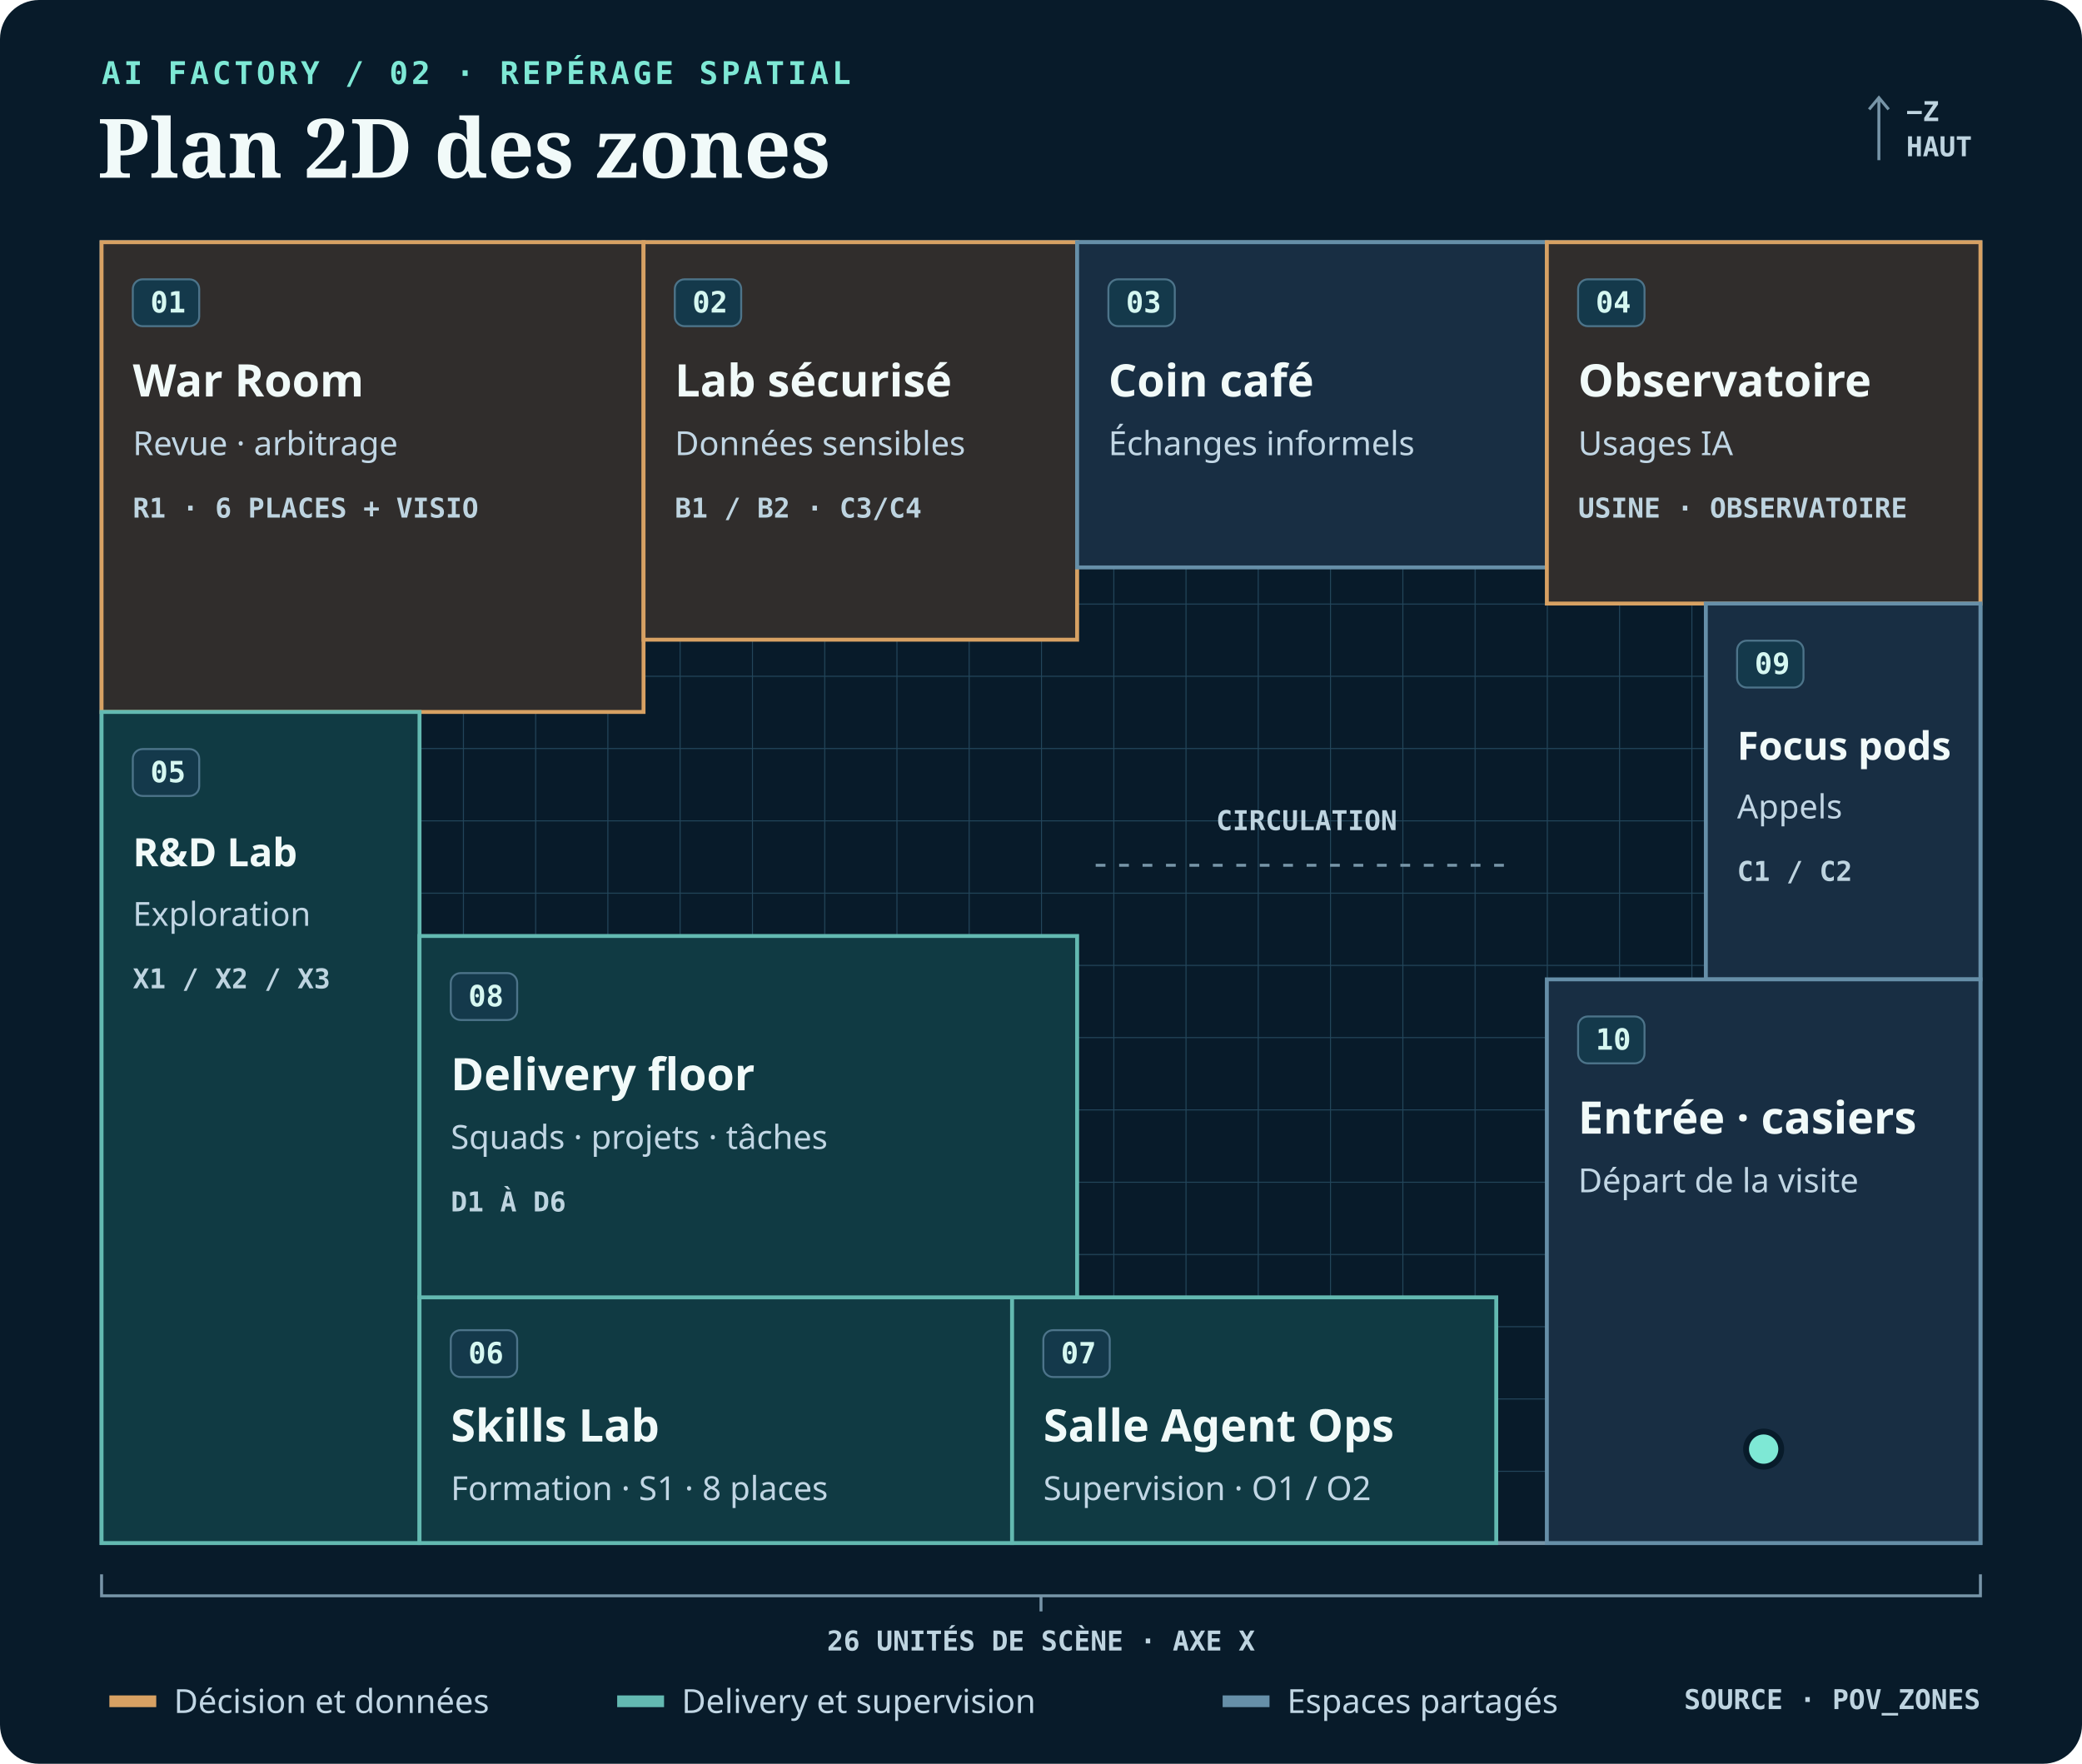
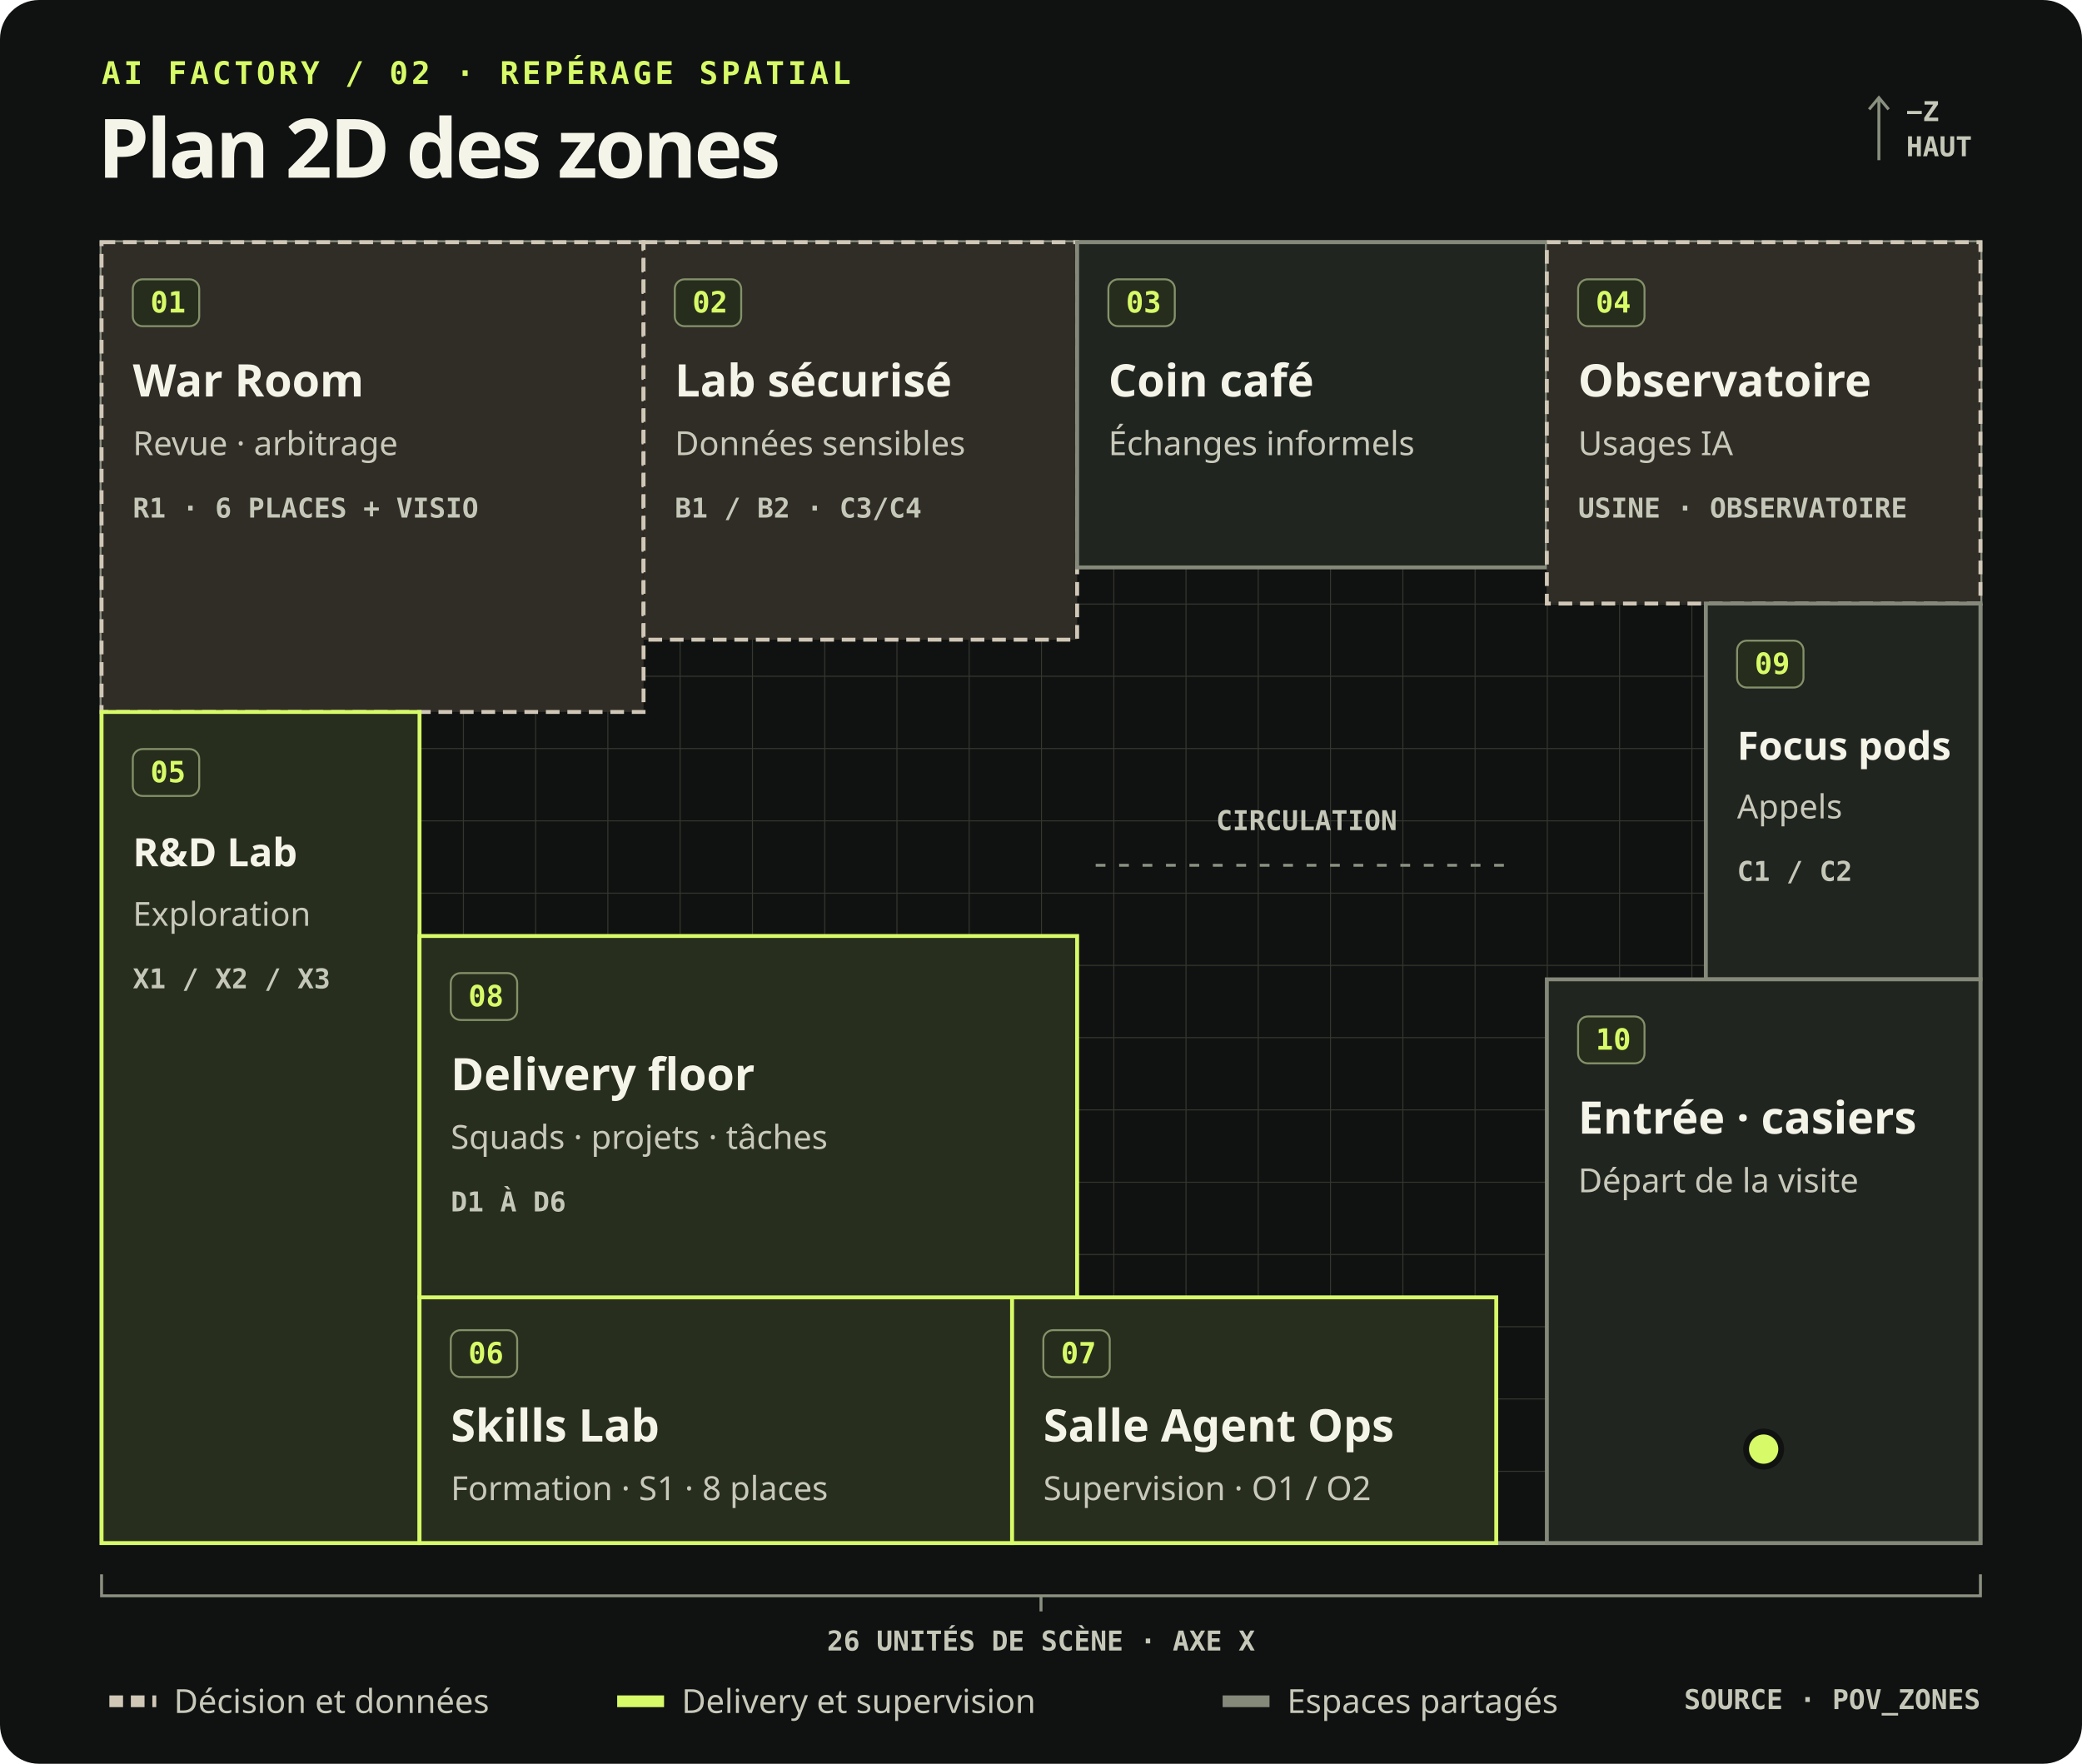
- <svg xmlns="http://www.w3.org/2000/svg" viewBox="0 0 1066 903" role="img" aria-labelledby="title description">
+ <svg xmlns="http://www.w3.org/2000/svg" xml:lang="fr" viewBox="0 0 1066 903" role="img" aria-labelledby="title description">
  <defs>
    <pattern id="grid" width="37" height="37" x="52" y="124" patternUnits="userSpaceOnUse">
-       <path d="M37 0H0V37" fill="none" stroke="#23465b" stroke-width="1" />
+       <path d="M37 0H0V37" fill="none" stroke="#34382e" stroke-width="1" />
    </pattern>
    <style>
-       .label{font:700 16px Consolas,monospace;letter-spacing:1.7px;fill:#7ee8d5}.title{font:700 42px Georgia,serif;fill:#f1faf9}.room{font:700 23px 'Trebuchet MS',sans-serif;fill:#f1faf9}.narrow{font-size:20px}.small{font:17px 'Trebuchet MS',sans-serif;fill:#c1d6e4}.note{font:700 14px Consolas,monospace;fill:#bed4e0}.number{font:700 15px Consolas,monospace;fill:#d6f7f1}.unit{stroke-width:2}.decision{fill:#302d2c;stroke:#d7a163}.delivery{fill:#103a43;stroke:#63b9b1}.shared{fill:#182e43;stroke:#668fa8}.stamp{fill:#14394b;stroke:#4d748a}.tick{stroke:#7795a8;stroke-width:1.5;fill:none}
+       .label{font:700 16px Consolas,monospace;letter-spacing:1.7px;fill:#d7fa68}
+       .title{font:750 42px 'Segoe UI',system-ui,sans-serif;letter-spacing:-1.4px;fill:#f5f4e9}
+       .room{font:700 23px 'Segoe UI',system-ui,sans-serif;fill:#f5f4e9}
+       .narrow{font-size:20px}
+       .small{font:17px 'Segoe UI',system-ui,sans-serif;fill:#c8c9ba}
+       .note{font:700 14px Consolas,monospace;fill:#c5c8b8}
+       .number{font:700 15px Consolas,monospace;fill:#d7fa68}
+       .unit{stroke-width:2}
+       .decision{fill:#302d27;stroke:#d0c7b7;stroke-dasharray:7 4}
+       .delivery{fill:#272e1d;stroke:#d7fa68}
+       .shared{fill:#212520;stroke:#84897a}
+       .stamp{fill:#262d1c;stroke:#84916a}
+       .tick{stroke:#8a9080;stroke-width:1.5;fill:none}
    </style>
  </defs>
-   <rect width="1066" height="903" rx="20" fill="#081b2a" />
+   <rect width="1066" height="903" rx="20" fill="#101211" />
  <text class="label" x="52" y="43">AI FACTORY / 02 · REPÉRAGE SPATIAL</text>
  <text class="title" x="50" y="91">Plan 2D des zones</text>
  <g transform="translate(962 50)">
    <path d="M0 32V0M-5 6L0 0L5 6" class="tick" />
    <text class="note" x="14" y="12">−Z</text>
    <text class="note" x="14" y="30">HAUT</text>
  </g>
-   <rect x="52" y="124" width="962" height="666" fill="url(#grid)" stroke="#7795a8" stroke-width="2" />
+   <rect x="52" y="124" width="962" height="666" fill="url(#grid)" stroke="#8a9080" stroke-width="2" />
  <g id="war-room">
    <rect class="unit decision" x="52" y="124" width="277.5" height="240.5" />
    <rect class="stamp" x="68" y="143" width="34" height="24" rx="5" />
    <text class="number" x="77" y="160">01</text>
    <text class="room" x="68" y="203">War Room</text>
    <text class="small" x="68" y="233">Revue · arbitrage</text>
    <text class="note" x="68" y="265">R1 · 6 PLACES + VISIO</text>
  </g>
  <g id="lab-securise">
    <rect class="unit decision" x="329.5" y="124" width="222" height="203.5" />
    <rect class="stamp" x="345.5" y="143" width="34" height="24" rx="5" />
    <text class="number" x="354.5" y="160">02</text>
    <text class="room" x="345.5" y="203">Lab sécurisé</text>
    <text class="small" x="345.5" y="233">Données sensibles</text>
    <text class="note" x="345.5" y="265">B1 / B2 · C3/C4</text>
  </g>
  <g id="coin-cafe">
    <rect class="unit shared" x="551.5" y="124" width="240.5" height="166.5" />
    <rect class="stamp" x="567.5" y="143" width="34" height="24" rx="5" />
    <text class="number" x="576.5" y="160">03</text>
    <text class="room" x="567.5" y="203">Coin café</text>
    <text class="small" x="567.5" y="233">Échanges informels</text>
  </g>
  <g id="observatoire">
    <rect class="unit decision" x="792" y="124" width="222" height="185" />
    <rect class="stamp" x="808" y="143" width="34" height="24" rx="5" />
    <text class="number" x="817" y="160">04</text>
    <text class="room" x="808" y="203">Observatoire</text>
    <text class="small" x="808" y="233">Usages IA</text>
    <text class="note" x="808" y="265">USINE · OBSERVATOIRE</text>
  </g>
  <g id="rnd-lab">
    <rect class="unit delivery" x="52" y="364.5" width="162.8" height="425.5" />
    <rect class="stamp" x="68" y="383.5" width="34" height="24" rx="5" />
    <text class="number" x="77" y="400.5">05</text>
    <text class="room narrow" x="68" y="443.5">R&amp;D Lab</text>
    <text class="small" x="68" y="474">Exploration</text>
    <text class="note" x="68" y="506">X1 / X2 / X3</text>
  </g>
  <g id="skills-lab">
    <rect class="unit delivery" x="214.8" y="664.2" width="303.4" height="125.8" />
    <rect class="stamp" x="230.8" y="681" width="34" height="24" rx="5" />
    <text class="number" x="239.8" y="698">06</text>
    <text class="room" x="230.8" y="738">Skills Lab</text>
    <text class="small" x="230.8" y="768">Formation · S1 · 8 places</text>
  </g>
  <g id="agent-ops">
    <rect class="unit delivery" x="518.2" y="664.2" width="247.9" height="125.8" />
    <rect class="stamp" x="534.2" y="681" width="34" height="24" rx="5" />
    <text class="number" x="543.2" y="698">07</text>
    <text class="room" x="534.2" y="738">Salle Agent Ops</text>
    <text class="small" x="534.2" y="768">Supervision · O1 / O2</text>
  </g>
  <g id="delivery-floor">
    <rect class="unit delivery" x="214.8" y="479.2" width="336.7" height="185" />
    <rect class="stamp" x="230.8" y="498.2" width="34" height="24" rx="5" />
    <text class="number" x="239.8" y="515.2">08</text>
    <text class="room" x="230.8" y="558.2">Delivery floor</text>
    <text class="small" x="230.8" y="588.2">Squads · projets · tâches</text>
    <text class="note" x="230.8" y="620.2">D1 À D6</text>
  </g>
  <g id="focus-pods">
    <rect class="unit shared" x="873.4" y="309" width="140.6" height="192.4" />
    <rect class="stamp" x="889.4" y="328" width="34" height="24" rx="5" />
    <text class="number" x="898.4" y="345">09</text>
    <text class="room narrow" x="889.4" y="389">Focus pods</text>
    <text class="small" x="889.4" y="419">Appels</text>
    <text class="note" x="889.4" y="451">C1 / C2</text>
  </g>
  <g id="entree">
    <rect class="unit shared" x="792" y="501.4" width="222" height="288.6" />
    <rect class="stamp" x="808" y="520.4" width="34" height="24" rx="5" />
    <text class="number" x="817" y="537.4">10</text>
    <text class="room" x="808" y="580.4">Entrée · casiers</text>
    <text class="small" x="808" y="610.4">Départ de la visite</text>
-     <circle cx="903" cy="741.9" r="9" fill="#7ee8d5" stroke="#081b2a" stroke-width="3" />
+     <circle cx="903" cy="741.9" r="9" fill="#d7fa68" stroke="#101211" stroke-width="3" />
  </g>
  <text class="note" x="669" y="425" text-anchor="middle">CIRCULATION</text>
  <path class="tick" stroke-dasharray="5 7" d="M561 443H777" />
  <path class="tick" d="M52 806V817H1014V806M533 817V825" />
  <text class="note" x="533" y="845" text-anchor="middle">26 UNITÉS DE SCÈNE · AXE X</text>
-   <path d="M56 871H80" stroke="#d7a163" stroke-width="6" />
+   <path d="M56 871H80" stroke="#d0c7b7" stroke-dasharray="7 4" stroke-width="6" />
  <text class="small" x="89" y="877">Décision et données</text>
-   <path d="M316 871H340" stroke="#63b9b1" stroke-width="6" />
+   <path d="M316 871H340" stroke="#d7fa68" stroke-width="6" />
  <text class="small" x="349" y="877">Delivery et supervision</text>
-   <path d="M626 871H650" stroke="#668fa8" stroke-width="6" />
+   <path d="M626 871H650" stroke="#84897a" stroke-width="6" />
  <text class="small" x="659" y="877">Espaces partagés</text>
  <text class="note" x="1014" y="875" text-anchor="end">SOURCE · POV_ZONES</text>
</svg>
